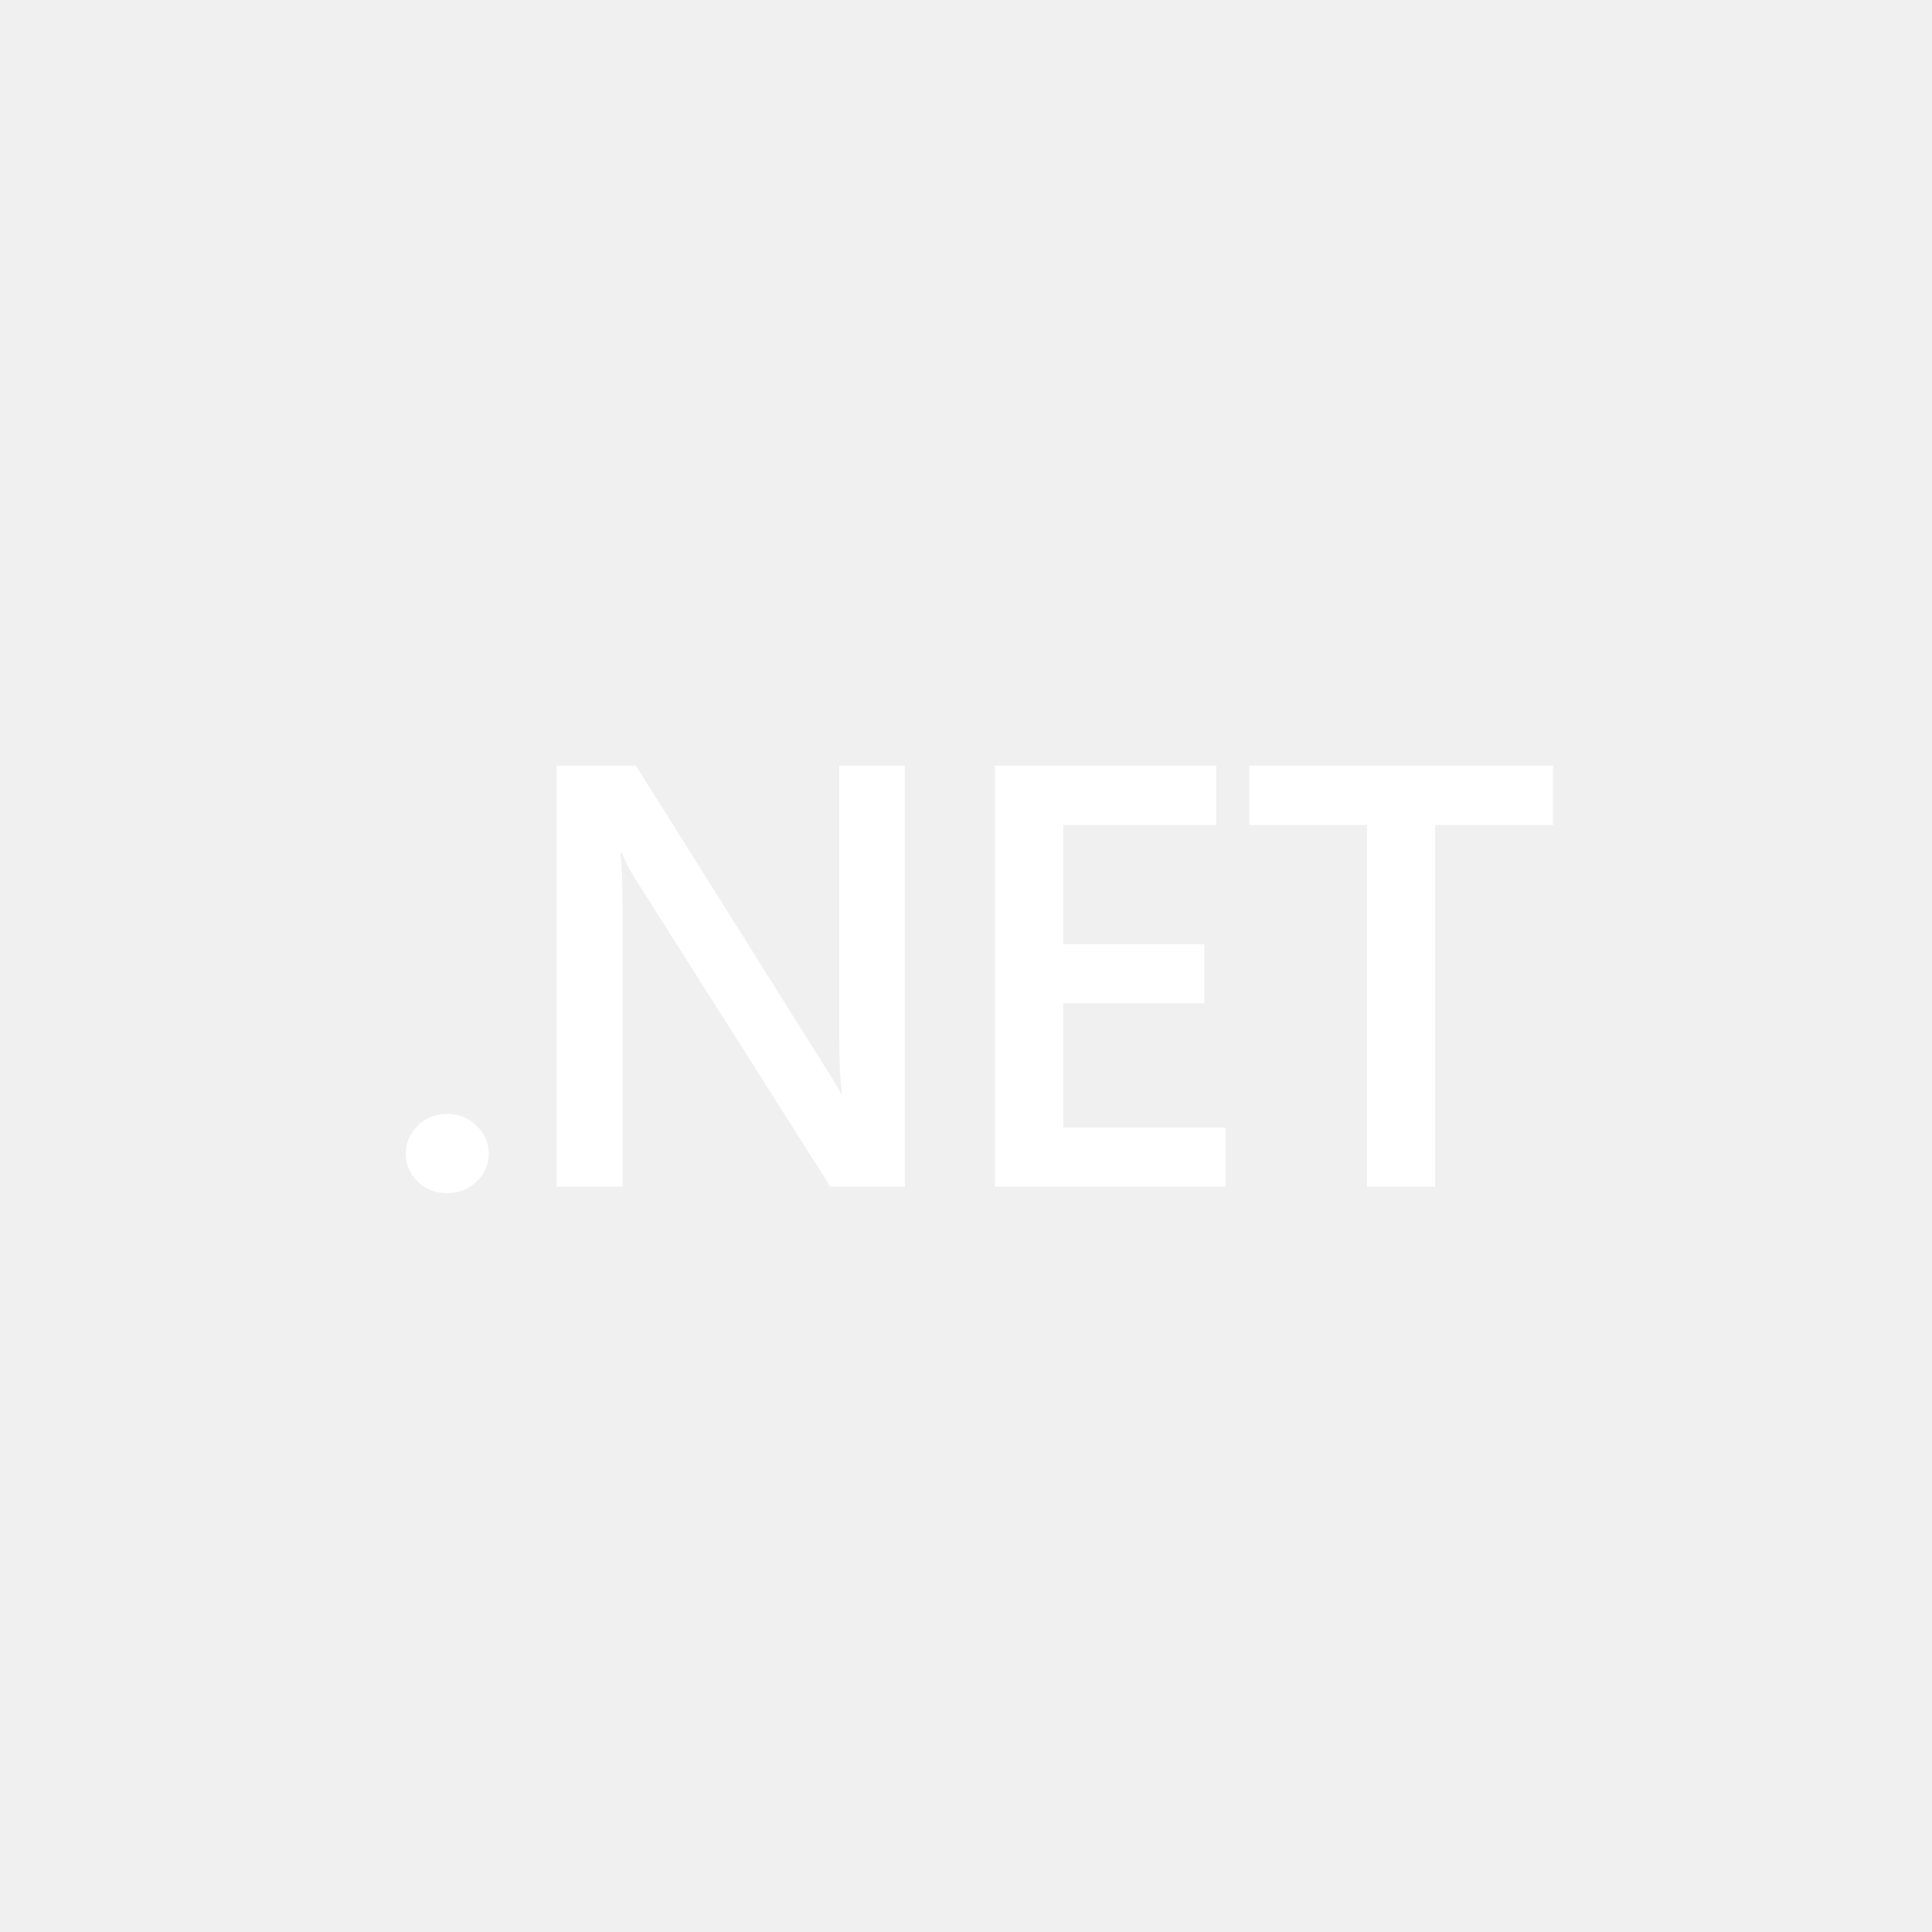
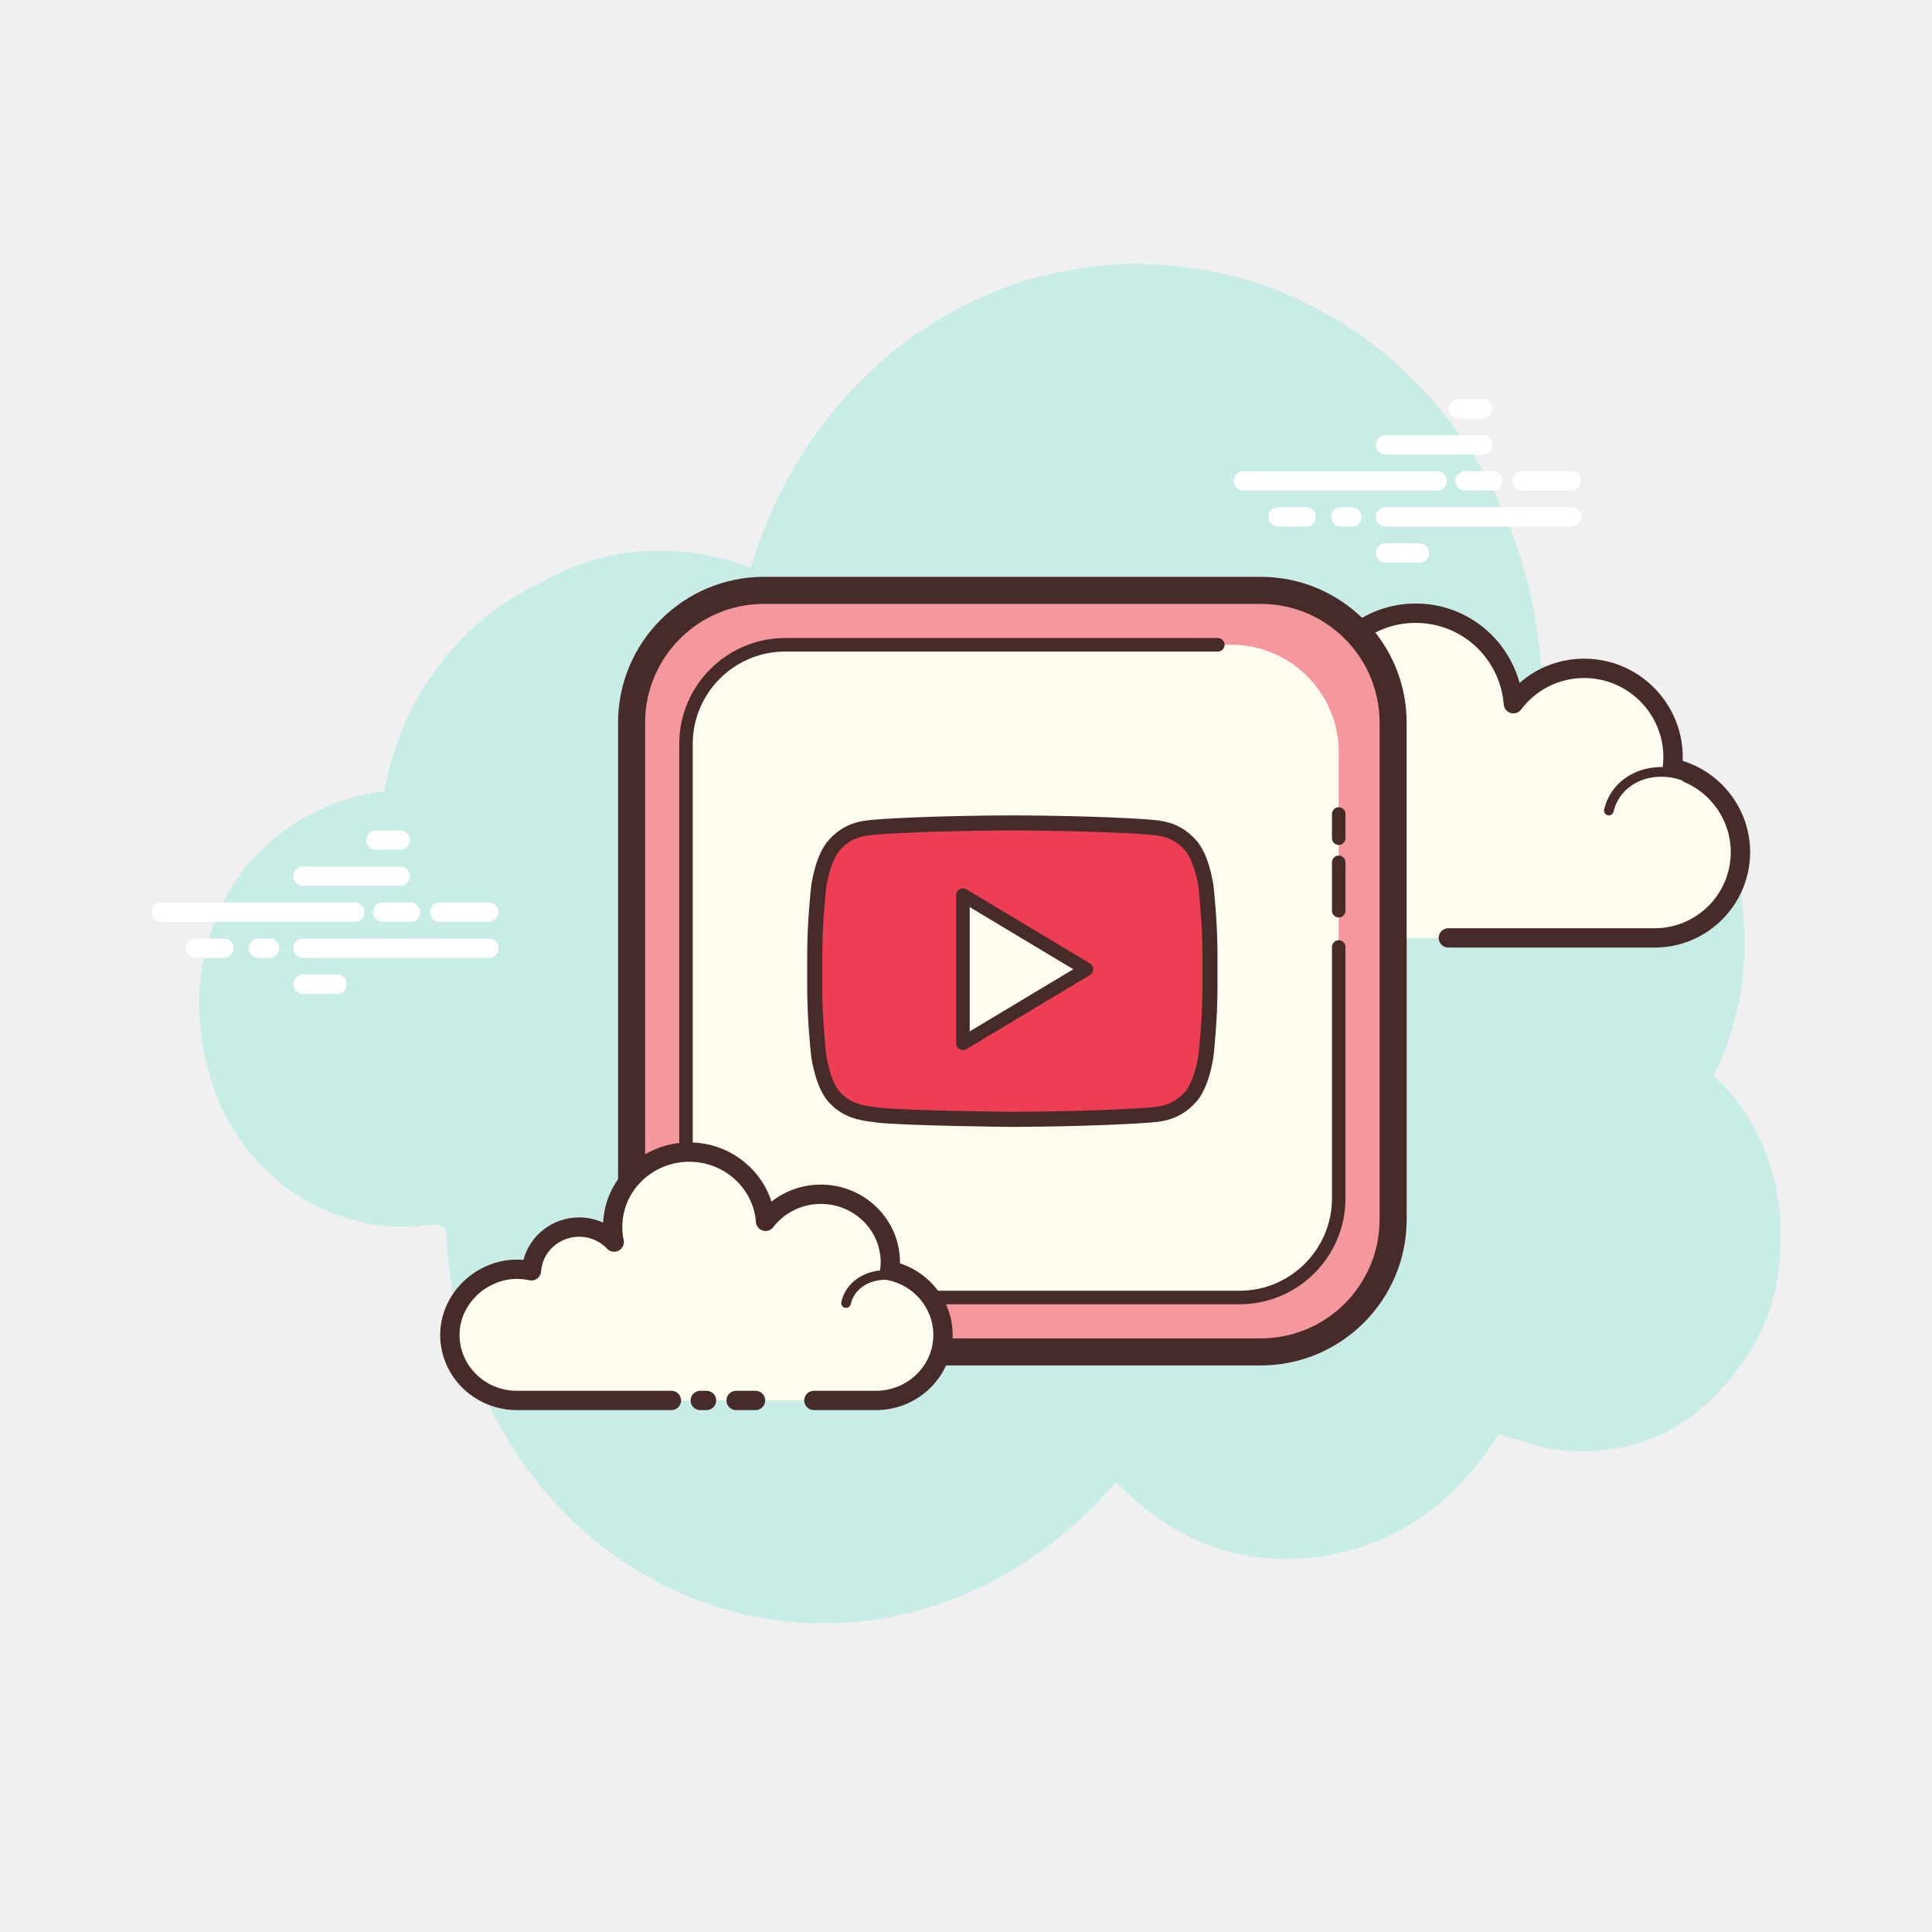
- <svg xmlns="http://www.w3.org/2000/svg" width="456" height="456" viewBox="0 0 456 456" version="1.1" xml:space="preserve" style="fill-rule:evenodd;clip-rule:evenodd;stroke-linejoin:round;stroke-miterlimit:2;">
-   <path d="m 105.5,281.609 c -2.703,0 -5.001,-0.9 -6.893,-2.702 -1.892,-1.848 -2.838,-4.042 -2.838,-6.582 0,-2.587 0.946,-4.804 2.838,-6.652 1.892,-1.848 4.19,-2.772 6.893,-2.772 2.748,0 5.068,0.924 6.96,2.772 1.937,1.848 2.906,4.064 2.906,6.652 0,2.54 -0.968,4.734 -2.906,6.582 -1.892,1.802 -4.212,2.702 -6.96,2.702 z" style="fill:#ffffff;fill-rule:nonzero;stroke-width:0.838" />
-   <path d="M 213.561,280.084 H 195.99 L 149.7,207.054 c -1.171,-1.848 -2.14,-3.765 -2.906,-5.751 h -0.406 c 0.361,2.125 0.541,6.675 0.541,13.65 v 65.132 h -15.543 v -99.36 h 18.719 l 44.737,71.298 c 1.892,2.957 3.109,4.989 3.649,6.098 h 0.27 c -0.45,-2.632 -0.676,-7.09 -0.676,-13.373 v -64.023 h 15.476 z" style="fill:#ffffff;fill-rule:nonzero;stroke-width:0.838" />
-   <path d="m 289.251,280.084 h -54.401 v -99.36 h 52.238 v 13.997 h -36.154 v 28.131 h 33.316 v 13.927 h -33.316 v 29.378 h 38.316 z" style="fill:#ffffff;fill-rule:nonzero;stroke-width:0.838" />
-   <path d="M 366.565,194.721 H 338.722 v 85.363 h -16.084 v -85.363 h -27.775 v -13.997 h 71.701 z" style="fill:#ffffff;fill-rule:nonzero;stroke-width:0.838" />
+ <svg xmlns="http://www.w3.org/2000/svg" viewBox="0 0 100 100" width="100px" height="100px">
+   <path fill="#c7ede6" d="M88.704,55.677c0.3-0.616,0.566-1.264,0.796-1.943c2.633-7.77-1.349-17.078-9.733-19.325C78.86,23.026,70.86,15.216,61.826,13.884c-10.341-1.525-19.814,5.044-22.966,15.485c-3.799-1.346-7.501-1.182-10.99,0.857c-1.583,0.732-3.031,1.812-4.33,3.233c-1.907,2.086-3.147,4.719-3.652,7.495c-0.748,0.118-1.483,0.236-2.176,0.484c-4.04,1.449-6.589,4.431-7.288,8.923c-0.435,2.797,0.443,5.587,0.933,6.714c1.935,4.455,6.422,6.98,10.981,6.312c0.227-0.033,0.557,0.069,0.752,0.233c0.241,7.12,3.698,13.417,8.884,17.014c8.321,5.772,19.027,3.994,25.781-3.921c2.894,2.96,6.338,4.398,10.384,3.876c4.023-0.519,7.147-2.739,9.426-6.349c1.053,0.283,2.051,0.691,3.083,0.804c4.042,0.442,7.324-1.165,9.732-4.8c0.922-1.391,1.793-3.194,1.793-6.354C92.174,60.634,90.88,57.667,88.704,55.677z" />
+   <path fill="#fff" d="M18.369 47.713H8.338c-.276 0-.5-.224-.5-.5s.224-.5.5-.5h10.03c.276 0 .5.224.5.5S18.645 47.713 18.369 47.713zM21.25 47.713h-1.445c-.276 0-.5-.224-.5-.5s.224-.5.5-.5h1.445c.276 0 .5.224.5.5S21.526 47.713 21.25 47.713zM25.304 47.713h-2.546c-.276 0-.5-.224-.5-.5s.224-.5.5-.5h2.546c.276 0 .5.224.5.5S25.581 47.713 25.304 47.713zM25.304 49.578h-9.616c-.276 0-.5-.224-.5-.5s.224-.5.5-.5h9.616c.276 0 .5.224.5.5S25.581 49.578 25.304 49.578zM13.957 49.578h-.58c-.276 0-.5-.224-.5-.5s.224-.5.5-.5h.58c.276 0 .5.224.5.5S14.233 49.578 13.957 49.578zM11.58 49.578h-1.456c-.276 0-.5-.224-.5-.5s.224-.5.5-.5h1.456c.276 0 .5.224.5.5S11.856 49.578 11.58 49.578zM20.715 45.848h-5.027c-.276 0-.5-.224-.5-.5s.224-.5.5-.5h5.027c.276 0 .5.224.5.5S20.992 45.848 20.715 45.848zM20.715 43.983h-1.258c-.276 0-.5-.224-.5-.5s.224-.5.5-.5h1.258c.276 0 .5.224.5.5S20.992 43.983 20.715 43.983zM17.447 51.443h-1.759c-.276 0-.5-.224-.5-.5s.224-.5.5-.5h1.759c.276 0 .5.224.5.5S17.723 51.443 17.447 51.443zM74.394 25.392h-10.03c-.276 0-.5-.224-.5-.5s.224-.5.5-.5h10.03c.276 0 .5.224.5.5S74.67 25.392 74.394 25.392zM77.276 25.392H75.83c-.276 0-.5-.224-.5-.5s.224-.5.5-.5h1.446c.276 0 .5.224.5.5S77.552 25.392 77.276 25.392zM81.33 25.392h-2.546c-.276 0-.5-.224-.5-.5s.224-.5.5-.5h2.546c.276 0 .5.224.5.5S81.606 25.392 81.33 25.392zM81.33 27.257h-9.616c-.276 0-.5-.224-.5-.5s.224-.5.5-.5h9.616c.276 0 .5.224.5.5S81.606 27.257 81.33 27.257zM69.982 27.257h-.58c-.276 0-.5-.224-.5-.5s.224-.5.5-.5h.58c.276 0 .5.224.5.5S70.258 27.257 69.982 27.257zM67.605 27.257h-1.456c-.276 0-.5-.224-.5-.5s.224-.5.5-.5h1.456c.276 0 .5.224.5.5S67.881 27.257 67.605 27.257zM76.741 23.527h-5.027c-.276 0-.5-.224-.5-.5s.224-.5.5-.5h5.027c.276 0 .5.224.5.5S77.017 23.527 76.741 23.527zM76.741 21.662h-1.257c-.276 0-.5-.224-.5-.5s.224-.5.5-.5h1.257c.276 0 .5.224.5.5S77.017 21.662 76.741 21.662zM73.472 29.122h-1.759c-.276 0-.5-.224-.5-.5s.224-.5.5-.5h1.759c.276 0 .5.224.5.5S73.749 29.122 73.472 29.122z" />
+   <path fill="#fdfcef" d="M74.965,48.546c0,0,10.616,0,10.681,0c2.452,0,4.439-1.987,4.439-4.439c0-2.139-1.513-3.924-3.527-4.344c0.023-0.187,0.039-0.377,0.039-0.57c0-2.539-2.058-4.598-4.597-4.598c-1.499,0-2.827,0.721-3.666,1.831c-0.215-2.826-2.739-5.007-5.693-4.646c-2.16,0.264-3.947,1.934-4.344,4.073c-0.127,0.686-0.114,1.352,0.013,1.977c-0.579-0.624-1.403-1.016-2.322-1.016c-1.68,0-3.052,1.308-3.16,2.961c-0.763-0.169-1.593-0.158-2.467,0.17c-1.671,0.627-2.861,2.2-2.93,3.983c-0.099,2.533,1.925,4.617,4.435,4.617c0.191,0,0.861,0,1.015,0h9.218" />
+   <path fill="#472b29" d="M85.646,49.046H74.965c-0.276,0-0.5-0.224-0.5-0.5s0.224-0.5,0.5-0.5h10.681c2.172,0,3.938-1.767,3.938-3.939c0-1.854-1.315-3.476-3.129-3.855c-0.254-0.053-0.425-0.291-0.394-0.549c0.02-0.168,0.035-0.337,0.035-0.511c0-2.259-1.838-4.098-4.098-4.098c-1.292,0-2.483,0.595-3.267,1.632c-0.126,0.166-0.343,0.237-0.54,0.179c-0.2-0.059-0.342-0.235-0.358-0.442c-0.094-1.238-0.7-2.401-1.663-3.191c-0.973-0.797-2.206-1.148-3.471-0.997c-1.946,0.238-3.556,1.747-3.913,3.668c-0.111,0.599-0.107,1.2,0.012,1.786c0.044,0.22-0.062,0.442-0.262,0.544c-0.197,0.103-0.441,0.061-0.595-0.104c-0.513-0.552-1.207-0.856-1.955-0.856c-1.4,0-2.569,1.095-2.661,2.494c-0.01,0.146-0.082,0.28-0.199,0.367c-0.116,0.087-0.269,0.118-0.407,0.088c-0.754-0.167-1.471-0.118-2.184,0.15c-1.499,0.562-2.547,1.983-2.606,3.535c-0.043,1.083,0.347,2.11,1.097,2.889c0.749,0.779,1.758,1.208,2.839,1.208h10.233c0.276,0,0.5,0.224,0.5,0.5s-0.224,0.5-0.5,0.5H61.866c-1.355,0-2.62-0.538-3.56-1.516c-0.94-0.977-1.429-2.263-1.376-3.621c0.076-1.949,1.384-3.73,3.255-4.432c0.72-0.27,1.462-0.363,2.221-0.279c0.362-1.655,1.842-2.884,3.582-2.884c0.603,0,1.193,0.151,1.72,0.432c0.004-0.328,0.036-0.656,0.098-0.984c0.436-2.346,2.398-4.188,4.774-4.478c1.532-0.192,3.039,0.244,4.226,1.216c0.899,0.737,1.544,1.742,1.847,2.851c0.919-0.807,2.095-1.256,3.348-1.256c2.811,0,5.098,2.287,5.098,5.098c0,0.064-0.002,0.128-0.005,0.192c2.048,0.628,3.492,2.547,3.492,4.723C90.585,46.83,88.369,49.046,85.646,49.046z" />
+   <path fill="#fdfcef" d="M72.392,38.767c-1.642-0.108-3.055,1.026-3.157,2.533c-0.013,0.187-0.004,0.371,0.023,0.55c-0.317-0.358-0.786-0.6-1.324-0.636c-0.985-0.065-1.836,0.586-1.959,1.471c-0.179-0.049-0.366-0.082-0.56-0.095c-1.437-0.094-2.674,0.898-2.762,2.216" />
+   <path fill="#472b29" d="M62.654,45.057c-0.006,0-0.011,0-0.017,0c-0.138-0.009-0.242-0.128-0.232-0.266c0.099-1.453,1.455-2.552,3.027-2.449c0.118,0.008,0.235,0.022,0.354,0.044c0.26-0.878,1.168-1.49,2.166-1.42c0.376,0.025,0.729,0.139,1.034,0.33c0-0.004,0-0.008,0.001-0.012c0.11-1.641,1.624-2.88,3.422-2.765c0.138,0.009,0.242,0.128,0.232,0.266c-0.008,0.137-0.104,0.245-0.266,0.233c-1.514-0.102-2.798,0.933-2.891,2.3c-0.011,0.164-0.004,0.331,0.021,0.497c0.017,0.109-0.041,0.217-0.142,0.263c-0.102,0.045-0.219,0.022-0.293-0.061c-0.284-0.321-0.704-0.522-1.152-0.552c-0.849-0.046-1.589,0.497-1.694,1.256c-0.011,0.071-0.05,0.134-0.11,0.174c-0.06,0.04-0.132,0.053-0.203,0.033c-0.176-0.047-0.343-0.076-0.512-0.086c-1.305-0.093-2.416,0.805-2.496,1.983C62.894,44.956,62.785,45.057,62.654,45.057z" />
+   <path fill="#fdfcef" d="M87.443,40.283c-1.543-0.727-3.327-0.213-3.985,1.15c-0.082,0.169-0.142,0.344-0.182,0.521" />
+   <path fill="#472b29" d="M83.275,42.204c-0.019,0-0.037-0.002-0.057-0.006c-0.134-0.031-0.218-0.166-0.187-0.3c0.046-0.201,0.114-0.394,0.201-0.574c0.715-1.484,2.653-2.054,4.316-1.268c0.125,0.059,0.179,0.208,0.12,0.333c-0.06,0.126-0.21,0.177-0.333,0.12c-1.421-0.67-3.057-0.204-3.653,1.033c-0.071,0.146-0.127,0.304-0.165,0.468C83.492,42.126,83.389,42.204,83.275,42.204z" />
+   <path fill="#f4989e" d="M65.26,69.974H39.538c-3.766,0-6.847-3.081-6.847-6.847V37.405c0-3.766,3.081-6.847,6.847-6.847H65.26c3.766,0,6.847,3.081,6.847,6.847v25.722C72.108,66.893,69.026,69.974,65.26,69.974z" />
+   <path fill="#472b29" d="M65.26,70.675H39.539c-4.162,0-7.548-3.386-7.548-7.547V37.405c0-4.162,3.386-7.547,7.548-7.547H65.26c4.162,0,7.548,3.386,7.548,7.547v25.722C72.808,67.289,69.422,70.675,65.26,70.675z M39.539,31.258c-3.39,0-6.147,2.757-6.147,6.147v25.722c0,3.39,2.758,6.147,6.147,6.147H65.26c3.39,0,6.147-2.757,6.147-6.147V37.405c0-3.39-2.758-6.147-6.147-6.147H39.539z" />
+   <path fill="#fdfcee" d="M63.743,67.159H41.055c-3.052,0-5.549-2.497-5.549-5.549V38.922c0-3.052,2.497-5.549,5.549-5.549h22.688c3.052,0,5.549,2.497,5.549,5.549V61.61C69.292,64.662,66.795,67.159,63.743,67.159z" />
+   <path fill="#472b29" d="M64.158,67.509H40.64c-3.023,0-5.483-2.46-5.483-5.484V38.508c0-3.024,2.46-5.484,5.483-5.484h22.396c0.193,0,0.35,0.157,0.35,0.35s-0.156,0.35-0.35,0.35H40.64c-2.638,0-4.784,2.146-4.784,4.784v23.517c0,2.638,2.146,4.784,4.784,4.784h23.518c2.639,0,4.785-2.146,4.785-4.784v-13.01c0-0.193,0.156-0.35,0.35-0.35s0.35,0.157,0.35,0.35v13.01C69.642,65.049,67.182,67.509,64.158,67.509z" />
+   <path fill="#472b29" d="M69.293 47.488c-.193 0-.35-.157-.35-.35v-2.503c0-.193.156-.35.35-.35s.35.157.35.35v2.503C69.642 47.331 69.486 47.488 69.293 47.488zM69.293 43.734c-.193 0-.35-.157-.35-.35v-1.251c0-.193.156-.35.35-.35s.35.157.35.35v1.251C69.642 43.577 69.486 43.734 69.293 43.734z" />
+   <path fill="#ee3e54" d="M62.424,45.905c0,0-0.2-1.504-0.813-2.167c-0.778-0.868-1.65-0.873-2.05-0.923c-2.863-0.222-7.157-0.222-7.157-0.222h-0.01c0,0-4.294,0-7.157,0.222c-0.4,0.049-1.271,0.054-2.05,0.923c-0.613,0.662-0.813,2.167-0.813,2.167s-0.205,1.765-0.205,3.53v1.655c0,1.766,0.205,3.531,0.205,3.531s0.2,1.504,0.813,2.165c0.779,0.868,1.8,0.842,2.256,0.933c1.637,0.167,6.956,0.219,6.956,0.219s4.299-0.008,7.162-0.227c0.4-0.051,1.271-0.056,2.05-0.924c0.613-0.661,0.813-2.165,0.813-2.165s0.205-1.765,0.205-3.531v-1.655C62.628,47.67,62.424,45.905,62.424,45.905z" />
+   <path fill="#472b29" d="M52.4,58.328c-0.223-0.002-5.361-0.054-6.997-0.221c-0.106-0.02-0.191-0.03-0.287-0.042c-0.552-0.071-1.476-0.189-2.218-1.018c-0.674-0.726-0.888-2.208-0.91-2.374c-0.009-0.08-0.207-1.813-0.207-3.582v-1.654c0-1.767,0.198-3.502,0.206-3.575c0.023-0.173,0.237-1.655,0.915-2.387c0.801-0.893,1.69-0.983,2.169-1.032l0.118-0.013c2.863-0.222,7.162-0.225,7.205-0.225c0.053,0,4.352,0.002,7.197,0.223l0.136,0.014c0.479,0.049,1.369,0.139,2.174,1.037c0.674,0.728,0.887,2.209,0.909,2.376c0,0.002,0,0.004,0.001,0.006c0.008,0.073,0.207,1.808,0.207,3.576v1.654c0,1.769-0.199,3.503-0.207,3.576c-0.023,0.173-0.237,1.654-0.914,2.385c-0.799,0.891-1.688,0.983-2.165,1.033l-0.122,0.013C56.746,58.318,52.443,58.328,52.4,58.328z M52.404,42.985c-0.053,0-4.321,0.002-7.137,0.22l-0.118,0.013c-0.425,0.043-1.067,0.108-1.671,0.781c-0.438,0.474-0.666,1.574-0.717,1.958c-0.001,0.011-0.201,1.758-0.201,3.479v1.654c0,1.722,0.2,3.469,0.202,3.486c0.051,0.378,0.279,1.479,0.712,1.945c0.554,0.617,1.239,0.706,1.741,0.77c0.116,0.015,0.219,0.029,0.304,0.046c1.563,0.158,6.831,0.211,6.884,0.211c0.038,0,4.312-0.01,7.129-0.226l0.119-0.014c0.425-0.044,1.067-0.111,1.67-0.782c0.438-0.473,0.665-1.572,0.716-1.956c0.001-0.011,0.202-1.758,0.202-3.48v-1.654c0-1.688-0.193-3.4-0.202-3.483c-0.053-0.388-0.281-1.484-0.712-1.95c-0.607-0.677-1.25-0.743-1.676-0.786l-0.136-0.015C56.715,42.987,52.447,42.985,52.404,42.985z" />
+   <path fill="#fdfcee" d="M49.842 46.332L49.842 54.004 56.235 50.168z" />
+   <path fill="#472b29" d="M49.842,54.354c-0.06,0-0.119-0.015-0.173-0.045c-0.109-0.062-0.177-0.179-0.177-0.305v-7.672c0-0.126,0.067-0.243,0.177-0.305c0.109-0.062,0.245-0.061,0.353,0.004l6.393,3.836c0.105,0.063,0.17,0.177,0.17,0.3s-0.064,0.237-0.17,0.3l-6.393,3.836C49.967,54.337,49.905,54.354,49.842,54.354z M50.192,46.95v6.436l5.362-3.218L50.192,46.95z" />
+   <path fill="#fdfcef" d="M42.126,72.487c1.71,0,3.194,0,3.215,0c1.916,0,3.469-1.52,3.469-3.396c0-1.636-1.182-3.001-2.756-3.323c0.018-0.143,0.031-0.288,0.031-0.436c0-1.942-1.609-3.517-3.593-3.517c-1.172,0-2.209,0.551-2.865,1.401c-0.168-2.162-2.141-3.83-4.45-3.554c-1.688,0.202-3.084,1.479-3.395,3.116c-0.1,0.525-0.089,1.034,0.01,1.512c-0.453-0.477-1.097-0.777-1.814-0.777c-1.313,0-2.385,1.001-2.47,2.265c-0.596-0.129-1.245-0.121-1.928,0.13c-1.306,0.48-2.236,1.683-2.29,3.047c-0.077,1.937,1.504,3.532,3.467,3.532c0.149,0,0.673,0,0.794,0h7.204 M36.245,72.487h0.327" />
+   <path fill="#472b29" d="M45.341,72.987h-3.215c-0.276,0-0.5-0.224-0.5-0.5s0.224-0.5,0.5-0.5h3.215c1.637,0,2.969-1.299,2.969-2.896c0-1.363-0.991-2.554-2.356-2.833c-0.255-0.052-0.428-0.292-0.396-0.551c0.015-0.123,0.026-0.248,0.026-0.375c0-1.664-1.388-3.017-3.093-3.017c-0.978,0-1.878,0.439-2.47,1.207c-0.126,0.164-0.342,0.233-0.538,0.173c-0.198-0.059-0.34-0.234-0.355-0.44c-0.071-0.913-0.507-1.741-1.228-2.332c-0.742-0.609-1.689-0.879-2.665-0.764c-1.475,0.177-2.693,1.292-2.963,2.712c-0.084,0.444-0.082,0.887,0.008,1.317c0.046,0.219-0.06,0.441-0.258,0.545c-0.197,0.104-0.439,0.063-0.595-0.099c-0.38-0.401-0.896-0.622-1.451-0.622c-1.037,0-1.903,0.79-1.971,1.799c-0.01,0.145-0.082,0.278-0.198,0.366c-0.116,0.088-0.264,0.119-0.406,0.089c-0.572-0.124-1.11-0.087-1.649,0.111c-1.129,0.415-1.919,1.458-1.964,2.598c-0.031,0.782,0.253,1.526,0.8,2.096c0.567,0.591,1.337,0.916,2.167,0.916h7.998c0.276,0,0.5,0.224,0.5,0.5s-0.224,0.5-0.5,0.5h-7.998c-1.089,0-2.141-0.446-2.889-1.223c-0.737-0.768-1.12-1.772-1.078-2.829c0.062-1.539,1.114-2.943,2.618-3.496c0.55-0.202,1.117-0.277,1.688-0.228c0.332-1.268,1.507-2.198,2.882-2.198c0.431,0,0.854,0.094,1.241,0.269c0.011-0.198,0.034-0.397,0.072-0.597c0.35-1.844,1.924-3.291,3.826-3.519c1.254-0.147,2.463,0.2,3.418,0.984c0.668,0.548,1.147,1.255,1.399,2.047c0.718-0.568,1.61-0.882,2.558-0.882c2.257,0,4.093,1.802,4.093,4.017c0,0.02,0,0.04-0.001,0.059c1.604,0.52,2.727,2.012,2.727,3.7C49.31,71.239,47.53,72.987,45.341,72.987z M36.571,72.987h-0.326c-0.276,0-0.5-0.224-0.5-0.5s0.224-0.5,0.5-0.5h0.326c0.276,0,0.5,0.224,0.5,0.5S36.847,72.987,36.571,72.987z" />
+   <path fill="#472b29" d="M43.791 67.695c-.018 0-.036-.002-.055-.006-.135-.03-.22-.164-.189-.299.034-.152.087-.3.155-.44.556-1.122 2.086-1.538 3.41-.925.126.058.181.207.122.332-.058.125-.208.18-.331.122-1.081-.499-2.316-.19-2.753.692-.051.104-.09.214-.115.328C44.008 67.615 43.905 67.695 43.791 67.695zM39.106 72.987H38.1c-.276 0-.5-.224-.5-.5s.224-.5.5-.5h1.006c.276 0 .5.224.5.5S39.382 72.987 39.106 72.987z" />
</svg>
